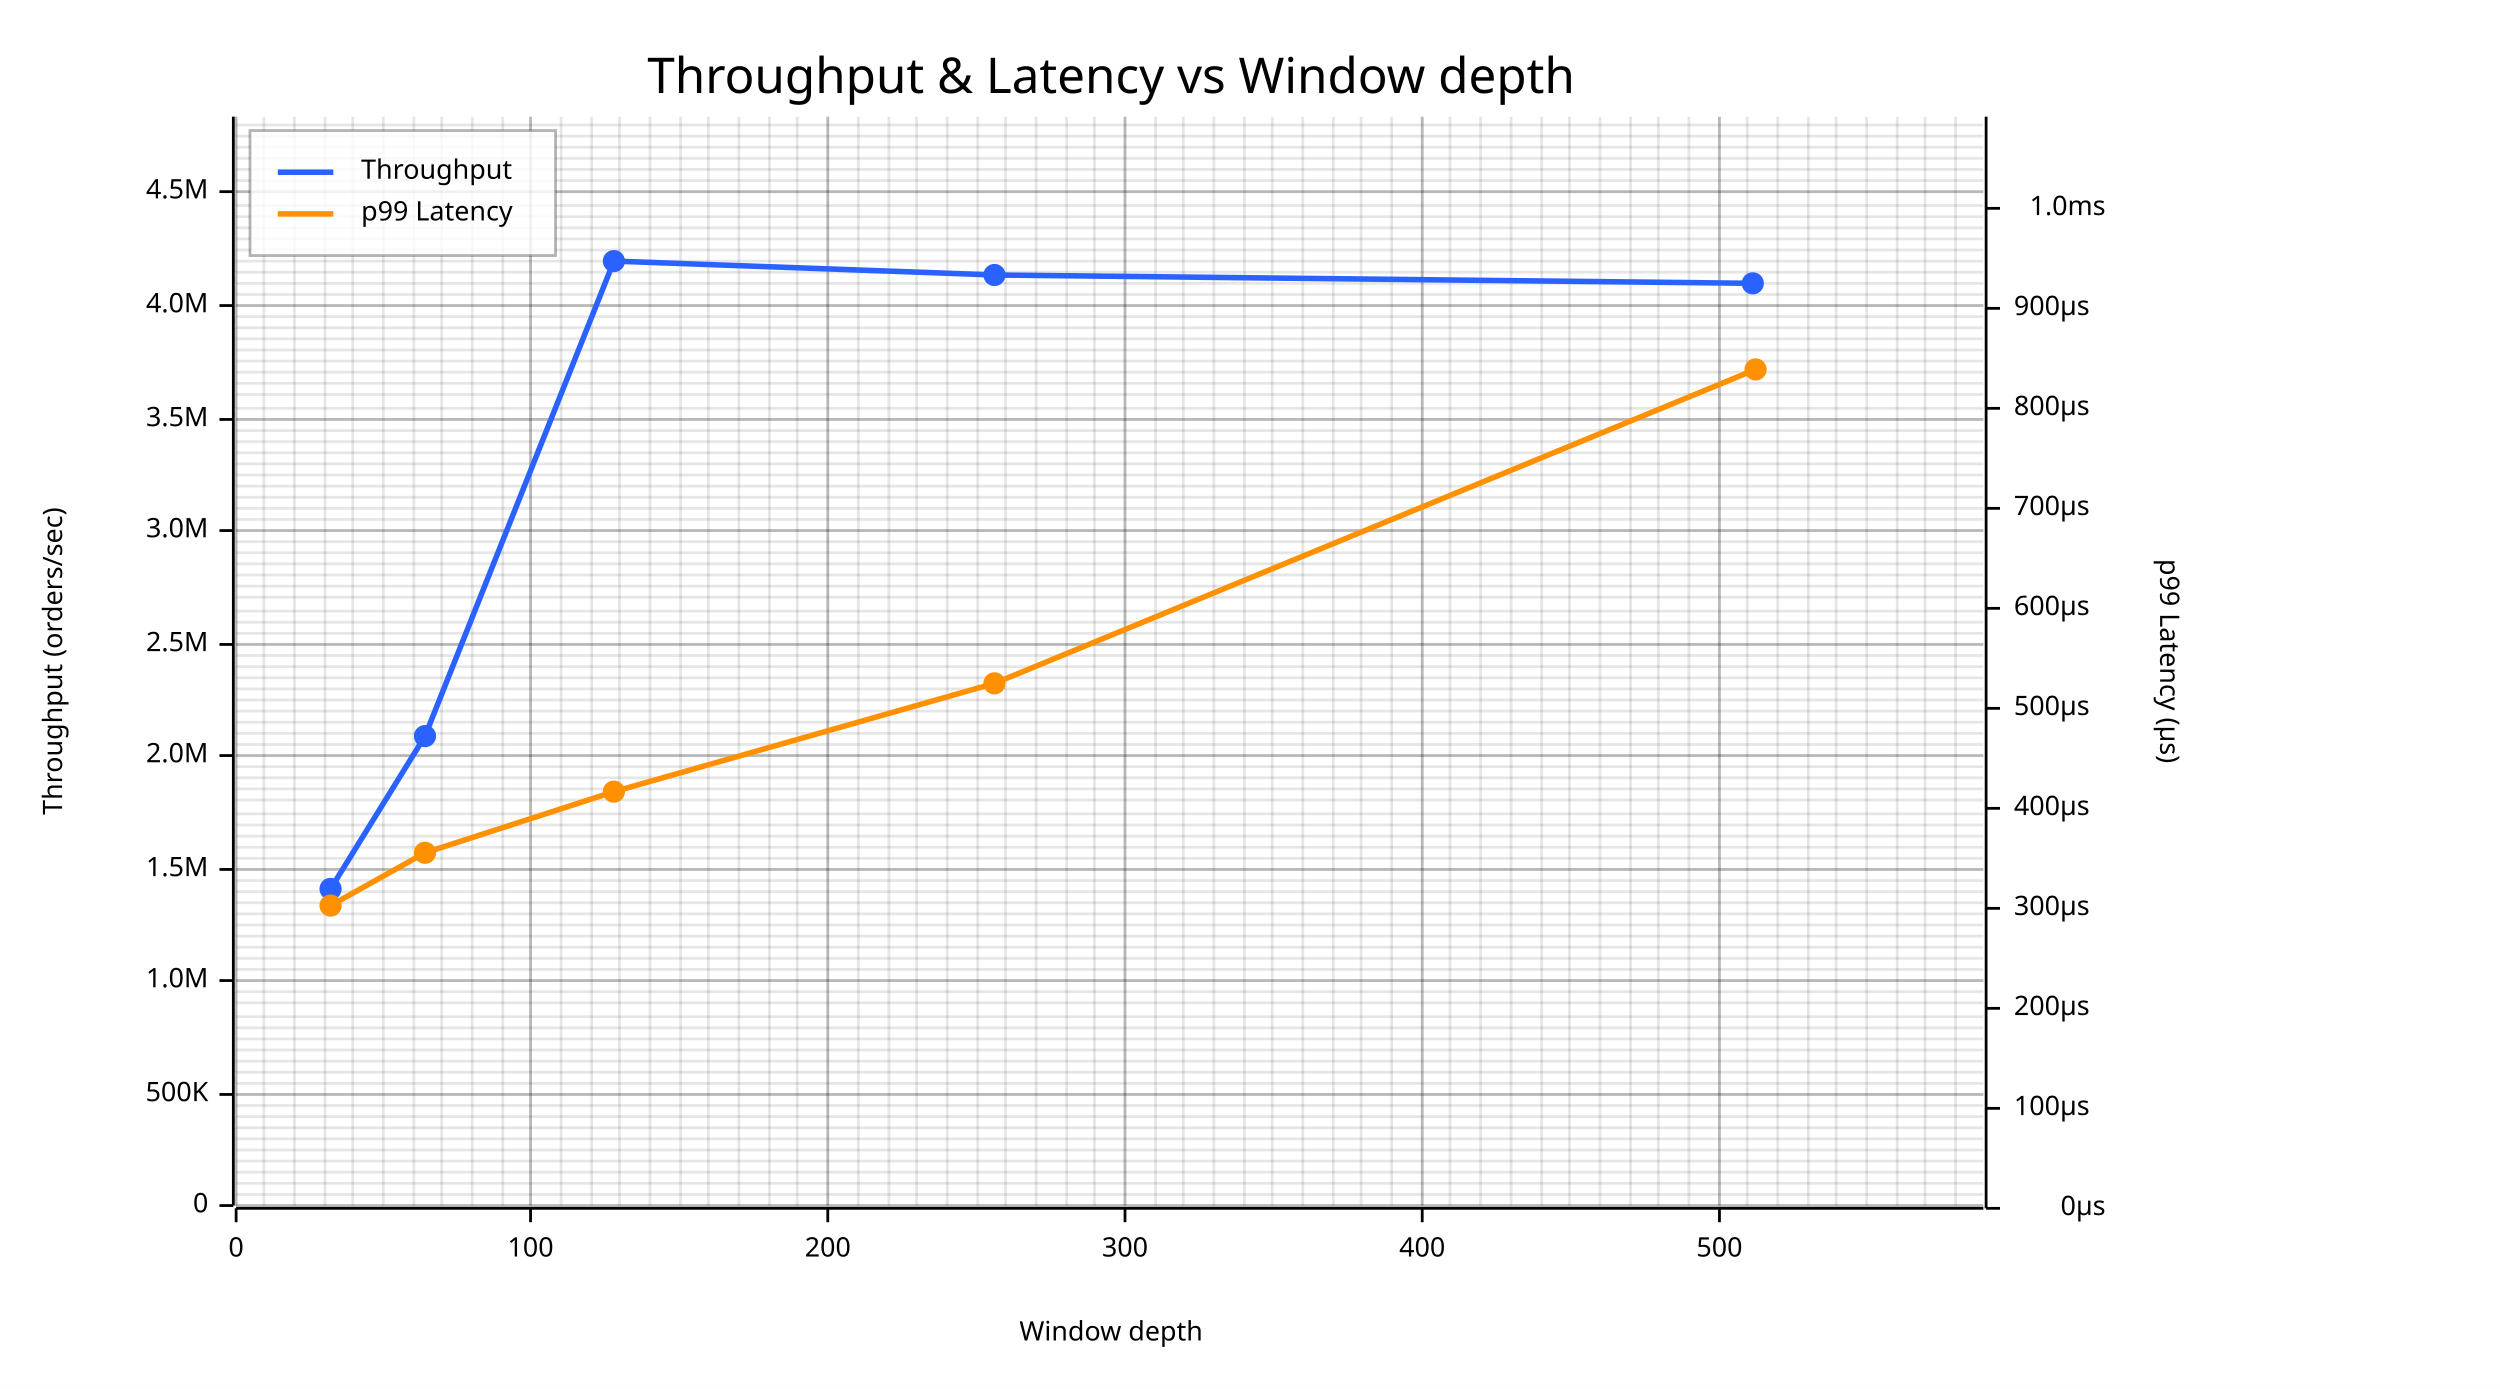
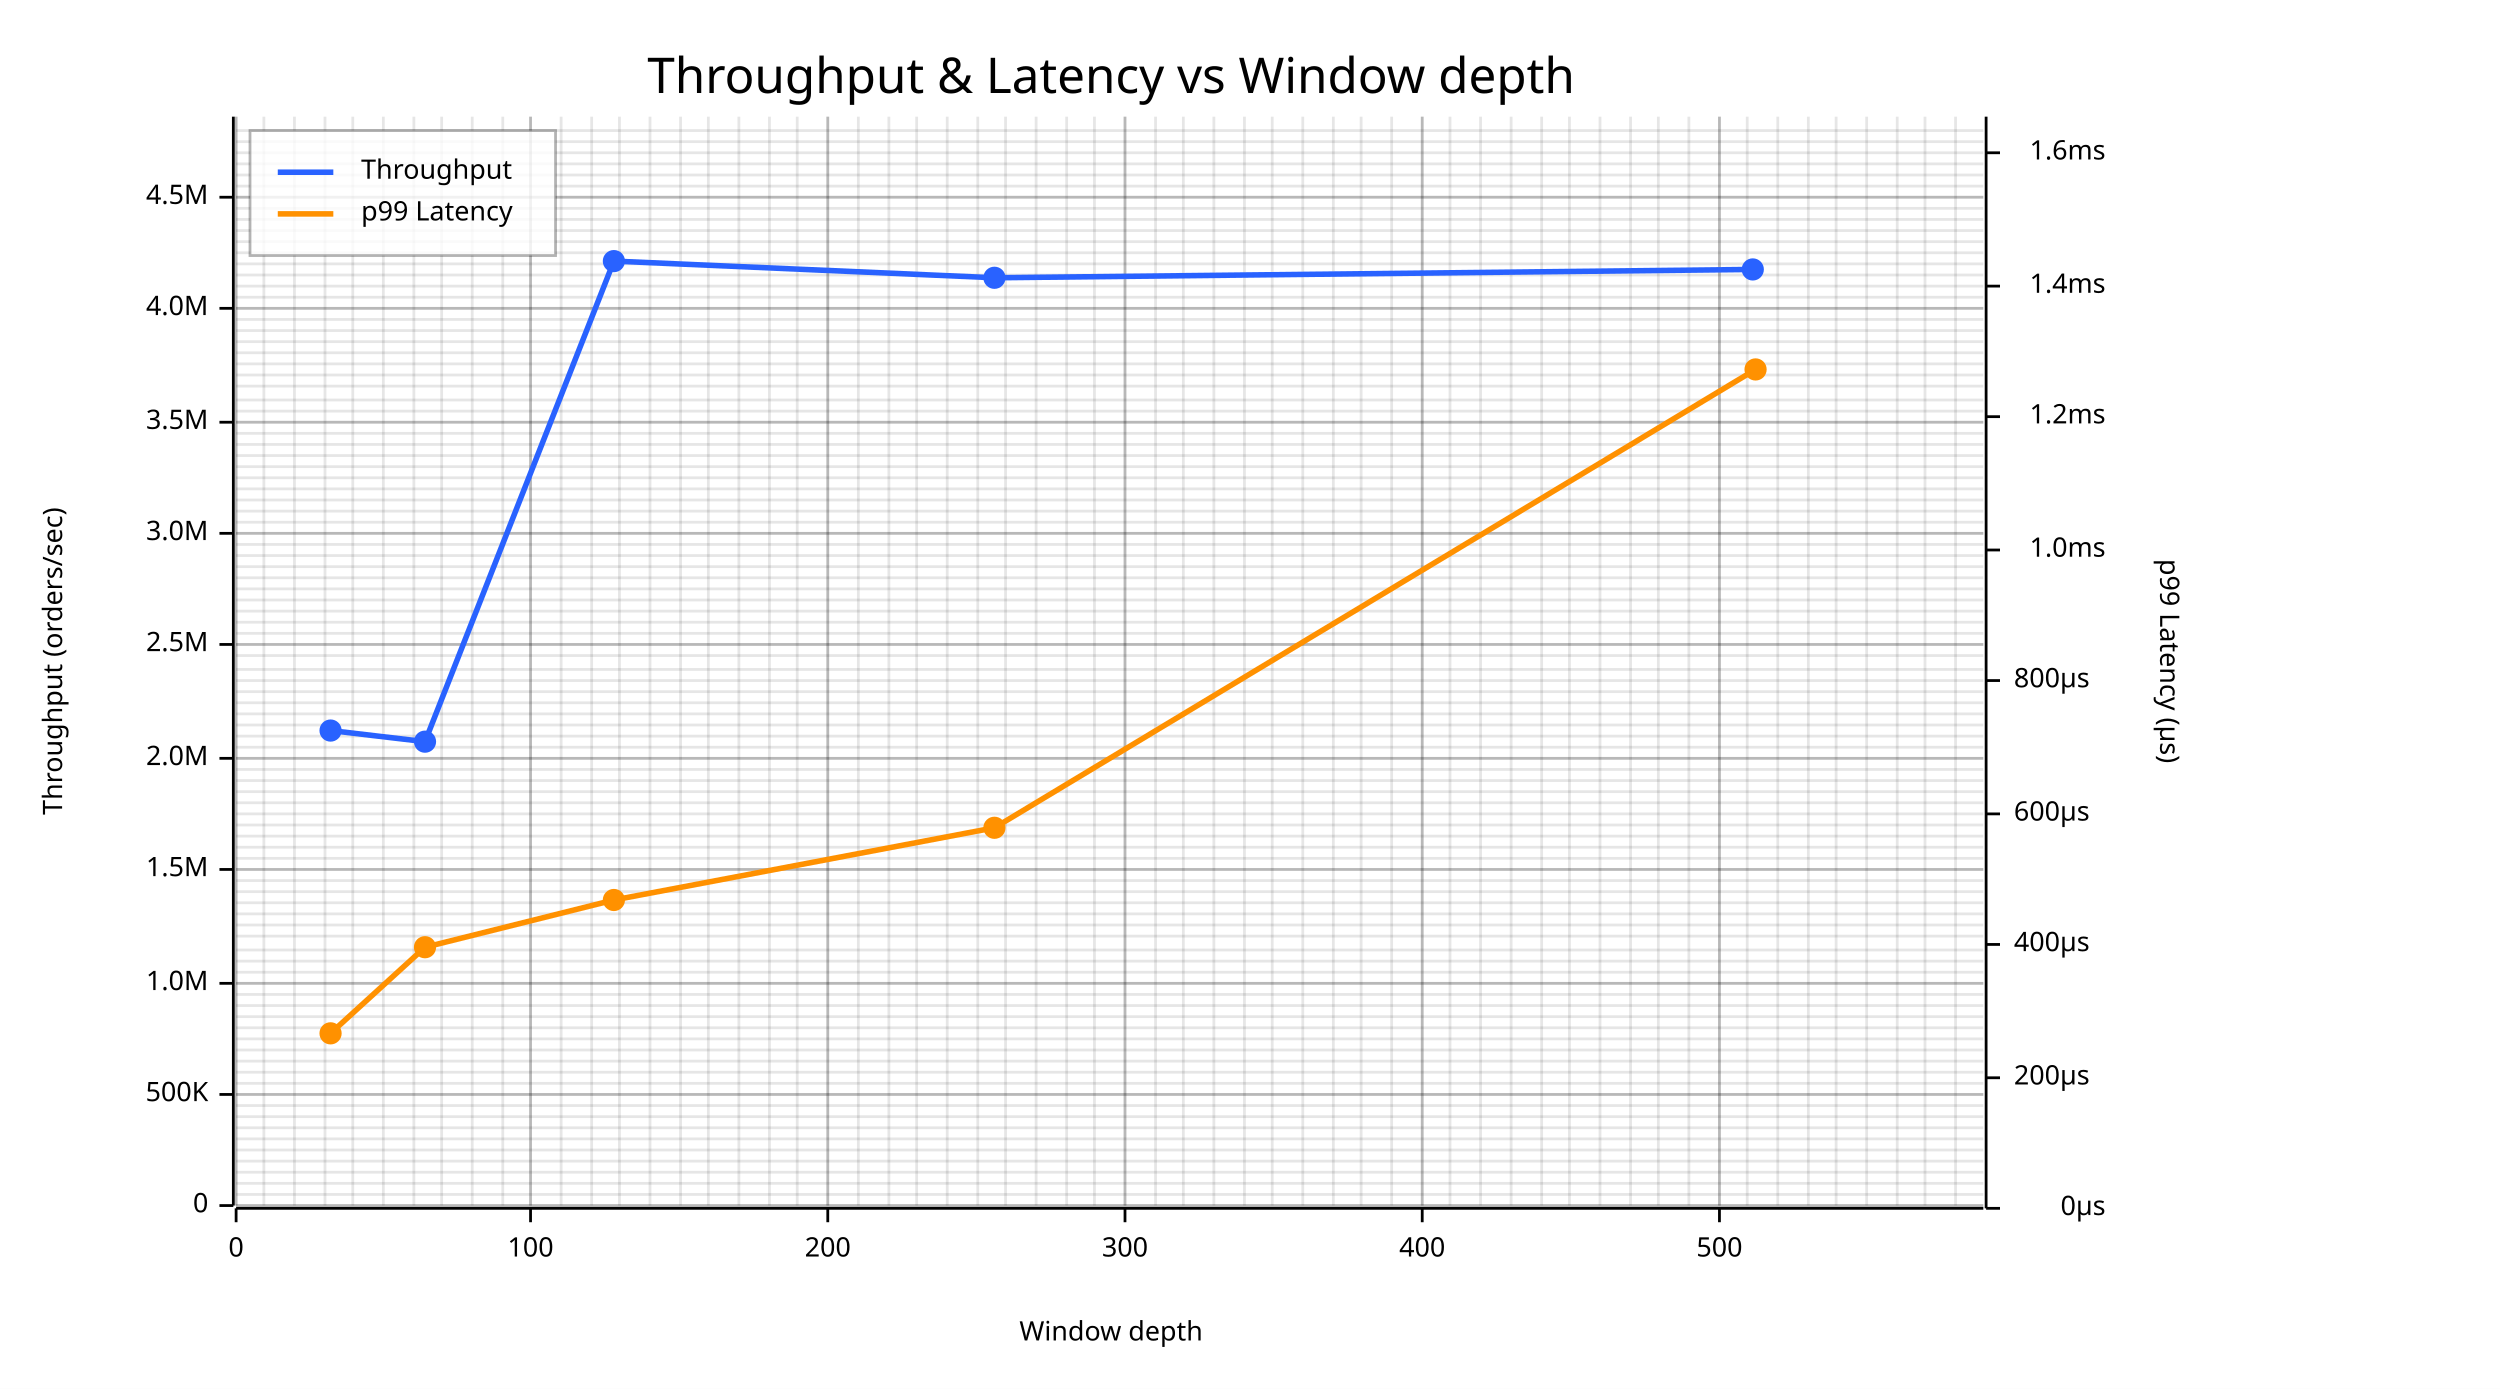
<svg xmlns="http://www.w3.org/2000/svg" width="900" height="500" viewBox="0 0 900 500">
  <rect x="0" y="0" width="900" height="500" opacity="1" fill="#FFFFFF" stroke="none" />
  <text x="400" y="20" dy="0.76em" text-anchor="middle" font-family="sans-serif" font-size="17.742" opacity="1" fill="#000000">
Throughput &amp; Latency vs Window depth
</text>
  <line opacity="0.1" stroke="#000000" stroke-width="1" x1="85" y1="434" x2="85" y2="42" />
  <line opacity="0.1" stroke="#000000" stroke-width="1" x1="95" y1="434" x2="95" y2="42" />
  <line opacity="0.1" stroke="#000000" stroke-width="1" x1="106" y1="434" x2="106" y2="42" />
  <line opacity="0.1" stroke="#000000" stroke-width="1" x1="117" y1="434" x2="117" y2="42" />
  <line opacity="0.1" stroke="#000000" stroke-width="1" x1="127" y1="434" x2="127" y2="42" />
  <line opacity="0.1" stroke="#000000" stroke-width="1" x1="138" y1="434" x2="138" y2="42" />
  <line opacity="0.1" stroke="#000000" stroke-width="1" x1="149" y1="434" x2="149" y2="42" />
  <line opacity="0.1" stroke="#000000" stroke-width="1" x1="159" y1="434" x2="159" y2="42" />
  <line opacity="0.1" stroke="#000000" stroke-width="1" x1="170" y1="434" x2="170" y2="42" />
  <line opacity="0.1" stroke="#000000" stroke-width="1" x1="181" y1="434" x2="181" y2="42" />
  <line opacity="0.1" stroke="#000000" stroke-width="1" x1="191" y1="434" x2="191" y2="42" />
  <line opacity="0.1" stroke="#000000" stroke-width="1" x1="202" y1="434" x2="202" y2="42" />
  <line opacity="0.1" stroke="#000000" stroke-width="1" x1="213" y1="434" x2="213" y2="42" />
  <line opacity="0.1" stroke="#000000" stroke-width="1" x1="223" y1="434" x2="223" y2="42" />
  <line opacity="0.1" stroke="#000000" stroke-width="1" x1="234" y1="434" x2="234" y2="42" />
  <line opacity="0.1" stroke="#000000" stroke-width="1" x1="245" y1="434" x2="245" y2="42" />
  <line opacity="0.1" stroke="#000000" stroke-width="1" x1="255" y1="434" x2="255" y2="42" />
  <line opacity="0.1" stroke="#000000" stroke-width="1" x1="266" y1="434" x2="266" y2="42" />
  <line opacity="0.1" stroke="#000000" stroke-width="1" x1="277" y1="434" x2="277" y2="42" />
  <line opacity="0.1" stroke="#000000" stroke-width="1" x1="287" y1="434" x2="287" y2="42" />
  <line opacity="0.1" stroke="#000000" stroke-width="1" x1="298" y1="434" x2="298" y2="42" />
  <line opacity="0.1" stroke="#000000" stroke-width="1" x1="309" y1="434" x2="309" y2="42" />
  <line opacity="0.1" stroke="#000000" stroke-width="1" x1="320" y1="434" x2="320" y2="42" />
  <line opacity="0.1" stroke="#000000" stroke-width="1" x1="330" y1="434" x2="330" y2="42" />
  <line opacity="0.1" stroke="#000000" stroke-width="1" x1="341" y1="434" x2="341" y2="42" />
  <line opacity="0.1" stroke="#000000" stroke-width="1" x1="352" y1="434" x2="352" y2="42" />
  <line opacity="0.1" stroke="#000000" stroke-width="1" x1="362" y1="434" x2="362" y2="42" />
  <line opacity="0.1" stroke="#000000" stroke-width="1" x1="373" y1="434" x2="373" y2="42" />
  <line opacity="0.1" stroke="#000000" stroke-width="1" x1="384" y1="434" x2="384" y2="42" />
  <line opacity="0.1" stroke="#000000" stroke-width="1" x1="394" y1="434" x2="394" y2="42" />
  <line opacity="0.1" stroke="#000000" stroke-width="1" x1="405" y1="434" x2="405" y2="42" />
  <line opacity="0.1" stroke="#000000" stroke-width="1" x1="416" y1="434" x2="416" y2="42" />
  <line opacity="0.1" stroke="#000000" stroke-width="1" x1="426" y1="434" x2="426" y2="42" />
  <line opacity="0.1" stroke="#000000" stroke-width="1" x1="437" y1="434" x2="437" y2="42" />
  <line opacity="0.1" stroke="#000000" stroke-width="1" x1="448" y1="434" x2="448" y2="42" />
  <line opacity="0.1" stroke="#000000" stroke-width="1" x1="458" y1="434" x2="458" y2="42" />
  <line opacity="0.1" stroke="#000000" stroke-width="1" x1="469" y1="434" x2="469" y2="42" />
  <line opacity="0.1" stroke="#000000" stroke-width="1" x1="480" y1="434" x2="480" y2="42" />
  <line opacity="0.1" stroke="#000000" stroke-width="1" x1="490" y1="434" x2="490" y2="42" />
  <line opacity="0.1" stroke="#000000" stroke-width="1" x1="501" y1="434" x2="501" y2="42" />
  <line opacity="0.1" stroke="#000000" stroke-width="1" x1="512" y1="434" x2="512" y2="42" />
  <line opacity="0.1" stroke="#000000" stroke-width="1" x1="522" y1="434" x2="522" y2="42" />
  <line opacity="0.1" stroke="#000000" stroke-width="1" x1="533" y1="434" x2="533" y2="42" />
  <line opacity="0.1" stroke="#000000" stroke-width="1" x1="544" y1="434" x2="544" y2="42" />
  <line opacity="0.1" stroke="#000000" stroke-width="1" x1="555" y1="434" x2="555" y2="42" />
  <line opacity="0.1" stroke="#000000" stroke-width="1" x1="565" y1="434" x2="565" y2="42" />
  <line opacity="0.1" stroke="#000000" stroke-width="1" x1="576" y1="434" x2="576" y2="42" />
  <line opacity="0.1" stroke="#000000" stroke-width="1" x1="587" y1="434" x2="587" y2="42" />
  <line opacity="0.1" stroke="#000000" stroke-width="1" x1="597" y1="434" x2="597" y2="42" />
  <line opacity="0.1" stroke="#000000" stroke-width="1" x1="608" y1="434" x2="608" y2="42" />
  <line opacity="0.1" stroke="#000000" stroke-width="1" x1="619" y1="434" x2="619" y2="42" />
  <line opacity="0.1" stroke="#000000" stroke-width="1" x1="629" y1="434" x2="629" y2="42" />
  <line opacity="0.1" stroke="#000000" stroke-width="1" x1="640" y1="434" x2="640" y2="42" />
  <line opacity="0.1" stroke="#000000" stroke-width="1" x1="651" y1="434" x2="651" y2="42" />
  <line opacity="0.1" stroke="#000000" stroke-width="1" x1="661" y1="434" x2="661" y2="42" />
  <line opacity="0.1" stroke="#000000" stroke-width="1" x1="672" y1="434" x2="672" y2="42" />
  <line opacity="0.1" stroke="#000000" stroke-width="1" x1="683" y1="434" x2="683" y2="42" />
  <line opacity="0.1" stroke="#000000" stroke-width="1" x1="693" y1="434" x2="693" y2="42" />
  <line opacity="0.1" stroke="#000000" stroke-width="1" x1="704" y1="434" x2="704" y2="42" />
  <line opacity="0.1" stroke="#000000" stroke-width="1" x1="85" y1="434" x2="714" y2="434" />
  <line opacity="0.1" stroke="#000000" stroke-width="1" x1="85" y1="430" x2="714" y2="430" />
  <line opacity="0.1" stroke="#000000" stroke-width="1" x1="85" y1="426" x2="714" y2="426" />
  <line opacity="0.1" stroke="#000000" stroke-width="1" x1="85" y1="422" x2="714" y2="422" />
  <line opacity="0.1" stroke="#000000" stroke-width="1" x1="85" y1="418" x2="714" y2="418" />
  <line opacity="0.1" stroke="#000000" stroke-width="1" x1="85" y1="414" x2="714" y2="414" />
  <line opacity="0.1" stroke="#000000" stroke-width="1" x1="85" y1="410" x2="714" y2="410" />
  <line opacity="0.1" stroke="#000000" stroke-width="1" x1="85" y1="406" x2="714" y2="406" />
  <line opacity="0.1" stroke="#000000" stroke-width="1" x1="85" y1="402" x2="714" y2="402" />
  <line opacity="0.1" stroke="#000000" stroke-width="1" x1="85" y1="398" x2="714" y2="398" />
  <line opacity="0.1" stroke="#000000" stroke-width="1" x1="85" y1="394" x2="714" y2="394" />
  <line opacity="0.1" stroke="#000000" stroke-width="1" x1="85" y1="390" x2="714" y2="390" />
  <line opacity="0.1" stroke="#000000" stroke-width="1" x1="85" y1="386" x2="714" y2="386" />
  <line opacity="0.1" stroke="#000000" stroke-width="1" x1="85" y1="382" x2="714" y2="382" />
  <line opacity="0.1" stroke="#000000" stroke-width="1" x1="85" y1="378" x2="714" y2="378" />
  <line opacity="0.1" stroke="#000000" stroke-width="1" x1="85" y1="374" x2="714" y2="374" />
  <line opacity="0.1" stroke="#000000" stroke-width="1" x1="85" y1="370" x2="714" y2="370" />
  <line opacity="0.1" stroke="#000000" stroke-width="1" x1="85" y1="366" x2="714" y2="366" />
-   <line opacity="0.1" stroke="#000000" stroke-width="1" x1="85" y1="361" x2="714" y2="361" />
-   <line opacity="0.1" stroke="#000000" stroke-width="1" x1="85" y1="357" x2="714" y2="357" />
-   <line opacity="0.1" stroke="#000000" stroke-width="1" x1="85" y1="353" x2="714" y2="353" />
-   <line opacity="0.1" stroke="#000000" stroke-width="1" x1="85" y1="349" x2="714" y2="349" />
-   <line opacity="0.1" stroke="#000000" stroke-width="1" x1="85" y1="345" x2="714" y2="345" />
-   <line opacity="0.1" stroke="#000000" stroke-width="1" x1="85" y1="341" x2="714" y2="341" />
+   <line opacity="0.1" stroke="#000000" stroke-width="1" x1="85" y1="362" x2="714" y2="362" />
+   <line opacity="0.1" stroke="#000000" stroke-width="1" x1="85" y1="358" x2="714" y2="358" />
+   <line opacity="0.1" stroke="#000000" stroke-width="1" x1="85" y1="354" x2="714" y2="354" />
+   <line opacity="0.1" stroke="#000000" stroke-width="1" x1="85" y1="350" x2="714" y2="350" />
+   <line opacity="0.1" stroke="#000000" stroke-width="1" x1="85" y1="346" x2="714" y2="346" />
+   <line opacity="0.1" stroke="#000000" stroke-width="1" x1="85" y1="342" x2="714" y2="342" />
  <line opacity="0.1" stroke="#000000" stroke-width="1" x1="85" y1="337" x2="714" y2="337" />
  <line opacity="0.1" stroke="#000000" stroke-width="1" x1="85" y1="333" x2="714" y2="333" />
  <line opacity="0.1" stroke="#000000" stroke-width="1" x1="85" y1="329" x2="714" y2="329" />
  <line opacity="0.1" stroke="#000000" stroke-width="1" x1="85" y1="325" x2="714" y2="325" />
  <line opacity="0.1" stroke="#000000" stroke-width="1" x1="85" y1="321" x2="714" y2="321" />
  <line opacity="0.1" stroke="#000000" stroke-width="1" x1="85" y1="317" x2="714" y2="317" />
  <line opacity="0.1" stroke="#000000" stroke-width="1" x1="85" y1="313" x2="714" y2="313" />
  <line opacity="0.1" stroke="#000000" stroke-width="1" x1="85" y1="309" x2="714" y2="309" />
  <line opacity="0.1" stroke="#000000" stroke-width="1" x1="85" y1="305" x2="714" y2="305" />
  <line opacity="0.1" stroke="#000000" stroke-width="1" x1="85" y1="301" x2="714" y2="301" />
  <line opacity="0.1" stroke="#000000" stroke-width="1" x1="85" y1="297" x2="714" y2="297" />
  <line opacity="0.1" stroke="#000000" stroke-width="1" x1="85" y1="293" x2="714" y2="293" />
-   <line opacity="0.1" stroke="#000000" stroke-width="1" x1="85" y1="288" x2="714" y2="288" />
-   <line opacity="0.1" stroke="#000000" stroke-width="1" x1="85" y1="284" x2="714" y2="284" />
-   <line opacity="0.1" stroke="#000000" stroke-width="1" x1="85" y1="280" x2="714" y2="280" />
-   <line opacity="0.1" stroke="#000000" stroke-width="1" x1="85" y1="276" x2="714" y2="276" />
-   <line opacity="0.1" stroke="#000000" stroke-width="1" x1="85" y1="272" x2="714" y2="272" />
-   <line opacity="0.1" stroke="#000000" stroke-width="1" x1="85" y1="268" x2="714" y2="268" />
-   <line opacity="0.1" stroke="#000000" stroke-width="1" x1="85" y1="264" x2="714" y2="264" />
-   <line opacity="0.1" stroke="#000000" stroke-width="1" x1="85" y1="260" x2="714" y2="260" />
-   <line opacity="0.1" stroke="#000000" stroke-width="1" x1="85" y1="256" x2="714" y2="256" />
-   <line opacity="0.1" stroke="#000000" stroke-width="1" x1="85" y1="252" x2="714" y2="252" />
-   <line opacity="0.1" stroke="#000000" stroke-width="1" x1="85" y1="248" x2="714" y2="248" />
-   <line opacity="0.1" stroke="#000000" stroke-width="1" x1="85" y1="244" x2="714" y2="244" />
-   <line opacity="0.1" stroke="#000000" stroke-width="1" x1="85" y1="240" x2="714" y2="240" />
+   <line opacity="0.1" stroke="#000000" stroke-width="1" x1="85" y1="289" x2="714" y2="289" />
+   <line opacity="0.1" stroke="#000000" stroke-width="1" x1="85" y1="285" x2="714" y2="285" />
+   <line opacity="0.1" stroke="#000000" stroke-width="1" x1="85" y1="281" x2="714" y2="281" />
+   <line opacity="0.1" stroke="#000000" stroke-width="1" x1="85" y1="277" x2="714" y2="277" />
+   <line opacity="0.1" stroke="#000000" stroke-width="1" x1="85" y1="273" x2="714" y2="273" />
+   <line opacity="0.1" stroke="#000000" stroke-width="1" x1="85" y1="269" x2="714" y2="269" />
+   <line opacity="0.1" stroke="#000000" stroke-width="1" x1="85" y1="265" x2="714" y2="265" />
+   <line opacity="0.1" stroke="#000000" stroke-width="1" x1="85" y1="261" x2="714" y2="261" />
+   <line opacity="0.1" stroke="#000000" stroke-width="1" x1="85" y1="257" x2="714" y2="257" />
+   <line opacity="0.1" stroke="#000000" stroke-width="1" x1="85" y1="253" x2="714" y2="253" />
+   <line opacity="0.1" stroke="#000000" stroke-width="1" x1="85" y1="249" x2="714" y2="249" />
+   <line opacity="0.1" stroke="#000000" stroke-width="1" x1="85" y1="245" x2="714" y2="245" />
+   <line opacity="0.1" stroke="#000000" stroke-width="1" x1="85" y1="241" x2="714" y2="241" />
  <line opacity="0.1" stroke="#000000" stroke-width="1" x1="85" y1="236" x2="714" y2="236" />
  <line opacity="0.1" stroke="#000000" stroke-width="1" x1="85" y1="232" x2="714" y2="232" />
  <line opacity="0.1" stroke="#000000" stroke-width="1" x1="85" y1="228" x2="714" y2="228" />
  <line opacity="0.1" stroke="#000000" stroke-width="1" x1="85" y1="224" x2="714" y2="224" />
  <line opacity="0.1" stroke="#000000" stroke-width="1" x1="85" y1="220" x2="714" y2="220" />
-   <line opacity="0.1" stroke="#000000" stroke-width="1" x1="85" y1="215" x2="714" y2="215" />
-   <line opacity="0.1" stroke="#000000" stroke-width="1" x1="85" y1="211" x2="714" y2="211" />
-   <line opacity="0.1" stroke="#000000" stroke-width="1" x1="85" y1="207" x2="714" y2="207" />
-   <line opacity="0.1" stroke="#000000" stroke-width="1" x1="85" y1="203" x2="714" y2="203" />
-   <line opacity="0.1" stroke="#000000" stroke-width="1" x1="85" y1="199" x2="714" y2="199" />
-   <line opacity="0.1" stroke="#000000" stroke-width="1" x1="85" y1="195" x2="714" y2="195" />
-   <line opacity="0.1" stroke="#000000" stroke-width="1" x1="85" y1="191" x2="714" y2="191" />
-   <line opacity="0.1" stroke="#000000" stroke-width="1" x1="85" y1="187" x2="714" y2="187" />
-   <line opacity="0.1" stroke="#000000" stroke-width="1" x1="85" y1="183" x2="714" y2="183" />
-   <line opacity="0.1" stroke="#000000" stroke-width="1" x1="85" y1="179" x2="714" y2="179" />
-   <line opacity="0.1" stroke="#000000" stroke-width="1" x1="85" y1="175" x2="714" y2="175" />
-   <line opacity="0.1" stroke="#000000" stroke-width="1" x1="85" y1="171" x2="714" y2="171" />
-   <line opacity="0.1" stroke="#000000" stroke-width="1" x1="85" y1="167" x2="714" y2="167" />
-   <line opacity="0.1" stroke="#000000" stroke-width="1" x1="85" y1="163" x2="714" y2="163" />
-   <line opacity="0.1" stroke="#000000" stroke-width="1" x1="85" y1="159" x2="714" y2="159" />
-   <line opacity="0.1" stroke="#000000" stroke-width="1" x1="85" y1="155" x2="714" y2="155" />
-   <line opacity="0.1" stroke="#000000" stroke-width="1" x1="85" y1="151" x2="714" y2="151" />
-   <line opacity="0.1" stroke="#000000" stroke-width="1" x1="85" y1="147" x2="714" y2="147" />
-   <line opacity="0.1" stroke="#000000" stroke-width="1" x1="85" y1="142" x2="714" y2="142" />
-   <line opacity="0.1" stroke="#000000" stroke-width="1" x1="85" y1="138" x2="714" y2="138" />
-   <line opacity="0.1" stroke="#000000" stroke-width="1" x1="85" y1="134" x2="714" y2="134" />
-   <line opacity="0.1" stroke="#000000" stroke-width="1" x1="85" y1="130" x2="714" y2="130" />
-   <line opacity="0.1" stroke="#000000" stroke-width="1" x1="85" y1="126" x2="714" y2="126" />
-   <line opacity="0.1" stroke="#000000" stroke-width="1" x1="85" y1="122" x2="714" y2="122" />
-   <line opacity="0.1" stroke="#000000" stroke-width="1" x1="85" y1="118" x2="714" y2="118" />
-   <line opacity="0.1" stroke="#000000" stroke-width="1" x1="85" y1="114" x2="714" y2="114" />
-   <line opacity="0.1" stroke="#000000" stroke-width="1" x1="85" y1="110" x2="714" y2="110" />
-   <line opacity="0.1" stroke="#000000" stroke-width="1" x1="85" y1="106" x2="714" y2="106" />
-   <line opacity="0.1" stroke="#000000" stroke-width="1" x1="85" y1="102" x2="714" y2="102" />
-   <line opacity="0.1" stroke="#000000" stroke-width="1" x1="85" y1="98" x2="714" y2="98" />
-   <line opacity="0.1" stroke="#000000" stroke-width="1" x1="85" y1="94" x2="714" y2="94" />
-   <line opacity="0.1" stroke="#000000" stroke-width="1" x1="85" y1="90" x2="714" y2="90" />
-   <line opacity="0.1" stroke="#000000" stroke-width="1" x1="85" y1="86" x2="714" y2="86" />
-   <line opacity="0.1" stroke="#000000" stroke-width="1" x1="85" y1="82" x2="714" y2="82" />
-   <line opacity="0.1" stroke="#000000" stroke-width="1" x1="85" y1="78" x2="714" y2="78" />
-   <line opacity="0.1" stroke="#000000" stroke-width="1" x1="85" y1="74" x2="714" y2="74" />
-   <line opacity="0.1" stroke="#000000" stroke-width="1" x1="85" y1="69" x2="714" y2="69" />
-   <line opacity="0.1" stroke="#000000" stroke-width="1" x1="85" y1="65" x2="714" y2="65" />
-   <line opacity="0.1" stroke="#000000" stroke-width="1" x1="85" y1="61" x2="714" y2="61" />
-   <line opacity="0.1" stroke="#000000" stroke-width="1" x1="85" y1="57" x2="714" y2="57" />
-   <line opacity="0.1" stroke="#000000" stroke-width="1" x1="85" y1="53" x2="714" y2="53" />
-   <line opacity="0.1" stroke="#000000" stroke-width="1" x1="85" y1="49" x2="714" y2="49" />
-   <line opacity="0.1" stroke="#000000" stroke-width="1" x1="85" y1="45" x2="714" y2="45" />
+   <line opacity="0.1" stroke="#000000" stroke-width="1" x1="85" y1="216" x2="714" y2="216" />
+   <line opacity="0.1" stroke="#000000" stroke-width="1" x1="85" y1="212" x2="714" y2="212" />
+   <line opacity="0.1" stroke="#000000" stroke-width="1" x1="85" y1="208" x2="714" y2="208" />
+   <line opacity="0.1" stroke="#000000" stroke-width="1" x1="85" y1="204" x2="714" y2="204" />
+   <line opacity="0.1" stroke="#000000" stroke-width="1" x1="85" y1="200" x2="714" y2="200" />
+   <line opacity="0.1" stroke="#000000" stroke-width="1" x1="85" y1="196" x2="714" y2="196" />
+   <line opacity="0.1" stroke="#000000" stroke-width="1" x1="85" y1="192" x2="714" y2="192" />
+   <line opacity="0.1" stroke="#000000" stroke-width="1" x1="85" y1="188" x2="714" y2="188" />
+   <line opacity="0.1" stroke="#000000" stroke-width="1" x1="85" y1="184" x2="714" y2="184" />
+   <line opacity="0.1" stroke="#000000" stroke-width="1" x1="85" y1="180" x2="714" y2="180" />
+   <line opacity="0.1" stroke="#000000" stroke-width="1" x1="85" y1="176" x2="714" y2="176" />
+   <line opacity="0.1" stroke="#000000" stroke-width="1" x1="85" y1="172" x2="714" y2="172" />
+   <line opacity="0.1" stroke="#000000" stroke-width="1" x1="85" y1="168" x2="714" y2="168" />
+   <line opacity="0.1" stroke="#000000" stroke-width="1" x1="85" y1="164" x2="714" y2="164" />
+   <line opacity="0.1" stroke="#000000" stroke-width="1" x1="85" y1="160" x2="714" y2="160" />
+   <line opacity="0.1" stroke="#000000" stroke-width="1" x1="85" y1="156" x2="714" y2="156" />
+   <line opacity="0.1" stroke="#000000" stroke-width="1" x1="85" y1="152" x2="714" y2="152" />
+   <line opacity="0.1" stroke="#000000" stroke-width="1" x1="85" y1="148" x2="714" y2="148" />
+   <line opacity="0.1" stroke="#000000" stroke-width="1" x1="85" y1="144" x2="714" y2="144" />
+   <line opacity="0.1" stroke="#000000" stroke-width="1" x1="85" y1="139" x2="714" y2="139" />
+   <line opacity="0.1" stroke="#000000" stroke-width="1" x1="85" y1="135" x2="714" y2="135" />
+   <line opacity="0.1" stroke="#000000" stroke-width="1" x1="85" y1="131" x2="714" y2="131" />
+   <line opacity="0.1" stroke="#000000" stroke-width="1" x1="85" y1="127" x2="714" y2="127" />
+   <line opacity="0.1" stroke="#000000" stroke-width="1" x1="85" y1="123" x2="714" y2="123" />
+   <line opacity="0.1" stroke="#000000" stroke-width="1" x1="85" y1="119" x2="714" y2="119" />
+   <line opacity="0.1" stroke="#000000" stroke-width="1" x1="85" y1="115" x2="714" y2="115" />
+   <line opacity="0.1" stroke="#000000" stroke-width="1" x1="85" y1="111" x2="714" y2="111" />
+   <line opacity="0.1" stroke="#000000" stroke-width="1" x1="85" y1="107" x2="714" y2="107" />
+   <line opacity="0.1" stroke="#000000" stroke-width="1" x1="85" y1="103" x2="714" y2="103" />
+   <line opacity="0.1" stroke="#000000" stroke-width="1" x1="85" y1="99" x2="714" y2="99" />
+   <line opacity="0.1" stroke="#000000" stroke-width="1" x1="85" y1="95" x2="714" y2="95" />
+   <line opacity="0.1" stroke="#000000" stroke-width="1" x1="85" y1="91" x2="714" y2="91" />
+   <line opacity="0.1" stroke="#000000" stroke-width="1" x1="85" y1="87" x2="714" y2="87" />
+   <line opacity="0.1" stroke="#000000" stroke-width="1" x1="85" y1="83" x2="714" y2="83" />
+   <line opacity="0.1" stroke="#000000" stroke-width="1" x1="85" y1="79" x2="714" y2="79" />
+   <line opacity="0.1" stroke="#000000" stroke-width="1" x1="85" y1="75" x2="714" y2="75" />
+   <line opacity="0.1" stroke="#000000" stroke-width="1" x1="85" y1="71" x2="714" y2="71" />
+   <line opacity="0.1" stroke="#000000" stroke-width="1" x1="85" y1="67" x2="714" y2="67" />
+   <line opacity="0.1" stroke="#000000" stroke-width="1" x1="85" y1="63" x2="714" y2="63" />
+   <line opacity="0.1" stroke="#000000" stroke-width="1" x1="85" y1="59" x2="714" y2="59" />
+   <line opacity="0.1" stroke="#000000" stroke-width="1" x1="85" y1="55" x2="714" y2="55" />
+   <line opacity="0.1" stroke="#000000" stroke-width="1" x1="85" y1="51" x2="714" y2="51" />
+   <line opacity="0.1" stroke="#000000" stroke-width="1" x1="85" y1="47" x2="714" y2="47" />
  <text x="15" y="238" dy="0.76em" text-anchor="middle" font-family="sans-serif" font-size="9.677" opacity="1" fill="#000000" transform="rotate(270, 15, 238)">
Throughput (orders/sec)
</text>
  <text x="400" y="485" dy="-0.5ex" text-anchor="middle" font-family="sans-serif" font-size="9.677" opacity="1" fill="#000000">
Window depth
</text>
  <line opacity="0.2" stroke="#000000" stroke-width="1" x1="85" y1="434" x2="85" y2="42" />
  <line opacity="0.2" stroke="#000000" stroke-width="1" x1="191" y1="434" x2="191" y2="42" />
  <line opacity="0.2" stroke="#000000" stroke-width="1" x1="298" y1="434" x2="298" y2="42" />
  <line opacity="0.2" stroke="#000000" stroke-width="1" x1="405" y1="434" x2="405" y2="42" />
  <line opacity="0.2" stroke="#000000" stroke-width="1" x1="512" y1="434" x2="512" y2="42" />
  <line opacity="0.2" stroke="#000000" stroke-width="1" x1="619" y1="434" x2="619" y2="42" />
  <line opacity="0.2" stroke="#000000" stroke-width="1" x1="85" y1="434" x2="714" y2="434" />
  <line opacity="0.2" stroke="#000000" stroke-width="1" x1="85" y1="394" x2="714" y2="394" />
-   <line opacity="0.2" stroke="#000000" stroke-width="1" x1="85" y1="353" x2="714" y2="353" />
+   <line opacity="0.2" stroke="#000000" stroke-width="1" x1="85" y1="354" x2="714" y2="354" />
  <line opacity="0.2" stroke="#000000" stroke-width="1" x1="85" y1="313" x2="714" y2="313" />
-   <line opacity="0.2" stroke="#000000" stroke-width="1" x1="85" y1="272" x2="714" y2="272" />
+   <line opacity="0.2" stroke="#000000" stroke-width="1" x1="85" y1="273" x2="714" y2="273" />
  <line opacity="0.2" stroke="#000000" stroke-width="1" x1="85" y1="232" x2="714" y2="232" />
-   <line opacity="0.2" stroke="#000000" stroke-width="1" x1="85" y1="191" x2="714" y2="191" />
-   <line opacity="0.2" stroke="#000000" stroke-width="1" x1="85" y1="151" x2="714" y2="151" />
-   <line opacity="0.2" stroke="#000000" stroke-width="1" x1="85" y1="110" x2="714" y2="110" />
-   <line opacity="0.2" stroke="#000000" stroke-width="1" x1="85" y1="69" x2="714" y2="69" />
+   <line opacity="0.2" stroke="#000000" stroke-width="1" x1="85" y1="192" x2="714" y2="192" />
+   <line opacity="0.2" stroke="#000000" stroke-width="1" x1="85" y1="152" x2="714" y2="152" />
+   <line opacity="0.2" stroke="#000000" stroke-width="1" x1="85" y1="111" x2="714" y2="111" />
+   <line opacity="0.2" stroke="#000000" stroke-width="1" x1="85" y1="71" x2="714" y2="71" />
  <polyline fill="none" opacity="1" stroke="#000000" stroke-width="1" points="84,42 84,434 " />
  <text x="75" y="434" dy="0.5ex" text-anchor="end" font-family="sans-serif" font-size="9.677" opacity="1" fill="#000000">
0
</text>
  <polyline fill="none" opacity="1" stroke="#000000" stroke-width="1" points="79,434 84,434 " />
  <text x="75" y="394" dy="0.5ex" text-anchor="end" font-family="sans-serif" font-size="9.677" opacity="1" fill="#000000">
500K
</text>
  <polyline fill="none" opacity="1" stroke="#000000" stroke-width="1" points="79,394 84,394 " />
-   <text x="75" y="353" dy="0.5ex" text-anchor="end" font-family="sans-serif" font-size="9.677" opacity="1" fill="#000000">
+   <text x="75" y="354" dy="0.5ex" text-anchor="end" font-family="sans-serif" font-size="9.677" opacity="1" fill="#000000">
1.0M
</text>
-   <polyline fill="none" opacity="1" stroke="#000000" stroke-width="1" points="79,353 84,353 " />
+   <polyline fill="none" opacity="1" stroke="#000000" stroke-width="1" points="79,354 84,354 " />
  <text x="75" y="313" dy="0.5ex" text-anchor="end" font-family="sans-serif" font-size="9.677" opacity="1" fill="#000000">
1.5M
</text>
  <polyline fill="none" opacity="1" stroke="#000000" stroke-width="1" points="79,313 84,313 " />
-   <text x="75" y="272" dy="0.5ex" text-anchor="end" font-family="sans-serif" font-size="9.677" opacity="1" fill="#000000">
+   <text x="75" y="273" dy="0.5ex" text-anchor="end" font-family="sans-serif" font-size="9.677" opacity="1" fill="#000000">
2.0M
</text>
-   <polyline fill="none" opacity="1" stroke="#000000" stroke-width="1" points="79,272 84,272 " />
+   <polyline fill="none" opacity="1" stroke="#000000" stroke-width="1" points="79,273 84,273 " />
  <text x="75" y="232" dy="0.5ex" text-anchor="end" font-family="sans-serif" font-size="9.677" opacity="1" fill="#000000">
2.5M
</text>
  <polyline fill="none" opacity="1" stroke="#000000" stroke-width="1" points="79,232 84,232 " />
-   <text x="75" y="191" dy="0.5ex" text-anchor="end" font-family="sans-serif" font-size="9.677" opacity="1" fill="#000000">
+   <text x="75" y="192" dy="0.5ex" text-anchor="end" font-family="sans-serif" font-size="9.677" opacity="1" fill="#000000">
3.0M
</text>
-   <polyline fill="none" opacity="1" stroke="#000000" stroke-width="1" points="79,191 84,191 " />
-   <text x="75" y="151" dy="0.5ex" text-anchor="end" font-family="sans-serif" font-size="9.677" opacity="1" fill="#000000">
+   <polyline fill="none" opacity="1" stroke="#000000" stroke-width="1" points="79,192 84,192 " />
+   <text x="75" y="152" dy="0.5ex" text-anchor="end" font-family="sans-serif" font-size="9.677" opacity="1" fill="#000000">
3.5M
</text>
-   <polyline fill="none" opacity="1" stroke="#000000" stroke-width="1" points="79,151 84,151 " />
-   <text x="75" y="110" dy="0.5ex" text-anchor="end" font-family="sans-serif" font-size="9.677" opacity="1" fill="#000000">
+   <polyline fill="none" opacity="1" stroke="#000000" stroke-width="1" points="79,152 84,152 " />
+   <text x="75" y="111" dy="0.5ex" text-anchor="end" font-family="sans-serif" font-size="9.677" opacity="1" fill="#000000">
4.0M
</text>
-   <polyline fill="none" opacity="1" stroke="#000000" stroke-width="1" points="79,110 84,110 " />
-   <text x="75" y="69" dy="0.5ex" text-anchor="end" font-family="sans-serif" font-size="9.677" opacity="1" fill="#000000">
+   <polyline fill="none" opacity="1" stroke="#000000" stroke-width="1" points="79,111 84,111 " />
+   <text x="75" y="71" dy="0.5ex" text-anchor="end" font-family="sans-serif" font-size="9.677" opacity="1" fill="#000000">
4.5M
</text>
-   <polyline fill="none" opacity="1" stroke="#000000" stroke-width="1" points="79,69 84,69 " />
+   <polyline fill="none" opacity="1" stroke="#000000" stroke-width="1" points="79,71 84,71 " />
  <polyline fill="none" opacity="1" stroke="#000000" stroke-width="1" points="85,435 714,435 " />
  <text x="85" y="445" dy="0.76em" text-anchor="middle" font-family="sans-serif" font-size="9.677" opacity="1" fill="#000000">
0
</text>
  <polyline fill="none" opacity="1" stroke="#000000" stroke-width="1" points="85,435 85,440 " />
  <text x="191" y="445" dy="0.76em" text-anchor="middle" font-family="sans-serif" font-size="9.677" opacity="1" fill="#000000">
100
</text>
  <polyline fill="none" opacity="1" stroke="#000000" stroke-width="1" points="191,435 191,440 " />
  <text x="298" y="445" dy="0.76em" text-anchor="middle" font-family="sans-serif" font-size="9.677" opacity="1" fill="#000000">
200
</text>
  <polyline fill="none" opacity="1" stroke="#000000" stroke-width="1" points="298,435 298,440 " />
  <text x="405" y="445" dy="0.76em" text-anchor="middle" font-family="sans-serif" font-size="9.677" opacity="1" fill="#000000">
300
</text>
  <polyline fill="none" opacity="1" stroke="#000000" stroke-width="1" points="405,435 405,440 " />
  <text x="512" y="445" dy="0.76em" text-anchor="middle" font-family="sans-serif" font-size="9.677" opacity="1" fill="#000000">
400
</text>
  <polyline fill="none" opacity="1" stroke="#000000" stroke-width="1" points="512,435 512,440 " />
  <text x="619" y="445" dy="0.76em" text-anchor="middle" font-family="sans-serif" font-size="9.677" opacity="1" fill="#000000">
500
</text>
  <polyline fill="none" opacity="1" stroke="#000000" stroke-width="1" points="619,435 619,440 " />
  <text x="785" y="238" dy="0.76em" text-anchor="middle" font-family="sans-serif" font-size="9.677" opacity="1" fill="#000000" transform="rotate(90, 785, 238)">
p99 Latency (µs)
</text>
  <polyline fill="none" opacity="1" stroke="#000000" stroke-width="1" points="715,42 715,435 " />
  <text x="758" y="435" dy="0.5ex" text-anchor="end" font-family="sans-serif" font-size="9.677" opacity="1" fill="#000000">
0µs
</text>
  <polyline fill="none" opacity="1" stroke="#000000" stroke-width="1" points="715,435 720,435 " />
-   <text x="725" y="399" dy="0.5ex" text-anchor="start" font-family="sans-serif" font-size="9.677" opacity="1" fill="#000000">
- 100µs
- </text>
-   <polyline fill="none" opacity="1" stroke="#000000" stroke-width="1" points="715,399 720,399 " />
-   <text x="725" y="363" dy="0.5ex" text-anchor="start" font-family="sans-serif" font-size="9.677" opacity="1" fill="#000000">
+   <text x="725" y="388" dy="0.5ex" text-anchor="start" font-family="sans-serif" font-size="9.677" opacity="1" fill="#000000">
200µs
</text>
-   <polyline fill="none" opacity="1" stroke="#000000" stroke-width="1" points="715,363 720,363 " />
-   <text x="725" y="327" dy="0.5ex" text-anchor="start" font-family="sans-serif" font-size="9.677" opacity="1" fill="#000000">
- 300µs
- </text>
-   <polyline fill="none" opacity="1" stroke="#000000" stroke-width="1" points="715,327 720,327 " />
-   <text x="725" y="291" dy="0.5ex" text-anchor="start" font-family="sans-serif" font-size="9.677" opacity="1" fill="#000000">
+   <polyline fill="none" opacity="1" stroke="#000000" stroke-width="1" points="715,388 720,388 " />
+   <text x="725" y="340" dy="0.5ex" text-anchor="start" font-family="sans-serif" font-size="9.677" opacity="1" fill="#000000">
400µs
</text>
-   <polyline fill="none" opacity="1" stroke="#000000" stroke-width="1" points="715,291 720,291 " />
-   <text x="725" y="255" dy="0.5ex" text-anchor="start" font-family="sans-serif" font-size="9.677" opacity="1" fill="#000000">
- 500µs
- </text>
-   <polyline fill="none" opacity="1" stroke="#000000" stroke-width="1" points="715,255 720,255 " />
-   <text x="725" y="219" dy="0.5ex" text-anchor="start" font-family="sans-serif" font-size="9.677" opacity="1" fill="#000000">
+   <polyline fill="none" opacity="1" stroke="#000000" stroke-width="1" points="715,340 720,340 " />
+   <text x="725" y="293" dy="0.5ex" text-anchor="start" font-family="sans-serif" font-size="9.677" opacity="1" fill="#000000">
600µs
</text>
-   <polyline fill="none" opacity="1" stroke="#000000" stroke-width="1" points="715,219 720,219 " />
-   <text x="725" y="183" dy="0.5ex" text-anchor="start" font-family="sans-serif" font-size="9.677" opacity="1" fill="#000000">
- 700µs
- </text>
-   <polyline fill="none" opacity="1" stroke="#000000" stroke-width="1" points="715,183 720,183 " />
-   <text x="725" y="147" dy="0.5ex" text-anchor="start" font-family="sans-serif" font-size="9.677" opacity="1" fill="#000000">
+   <polyline fill="none" opacity="1" stroke="#000000" stroke-width="1" points="715,293 720,293 " />
+   <text x="725" y="245" dy="0.5ex" text-anchor="start" font-family="sans-serif" font-size="9.677" opacity="1" fill="#000000">
800µs
</text>
-   <polyline fill="none" opacity="1" stroke="#000000" stroke-width="1" points="715,147 720,147 " />
-   <text x="725" y="111" dy="0.5ex" text-anchor="start" font-family="sans-serif" font-size="9.677" opacity="1" fill="#000000">
- 900µs
- </text>
-   <polyline fill="none" opacity="1" stroke="#000000" stroke-width="1" points="715,111 720,111 " />
-   <text x="758" y="75" dy="0.5ex" text-anchor="end" font-family="sans-serif" font-size="9.677" opacity="1" fill="#000000">
+   <polyline fill="none" opacity="1" stroke="#000000" stroke-width="1" points="715,245 720,245 " />
+   <text x="758" y="198" dy="0.5ex" text-anchor="end" font-family="sans-serif" font-size="9.677" opacity="1" fill="#000000">
1.0ms
</text>
-   <polyline fill="none" opacity="1" stroke="#000000" stroke-width="1" points="715,75 720,75 " />
-   <polyline fill="none" opacity="1" stroke="#2962FF" stroke-width="2" points="119,320 153,265 221,94 358,99 631,102 " />
-   <circle cx="119" cy="320" r="4" opacity="1" fill="#2962FF" stroke="none" stroke-width="1" />
-   <circle cx="153" cy="265" r="4" opacity="1" fill="#2962FF" stroke="none" stroke-width="1" />
+   <polyline fill="none" opacity="1" stroke="#000000" stroke-width="1" points="715,198 720,198 " />
+   <text x="758" y="150" dy="0.5ex" text-anchor="end" font-family="sans-serif" font-size="9.677" opacity="1" fill="#000000">
+ 1.2ms
+ </text>
+   <polyline fill="none" opacity="1" stroke="#000000" stroke-width="1" points="715,150 720,150 " />
+   <text x="758" y="103" dy="0.5ex" text-anchor="end" font-family="sans-serif" font-size="9.677" opacity="1" fill="#000000">
+ 1.4ms
+ </text>
+   <polyline fill="none" opacity="1" stroke="#000000" stroke-width="1" points="715,103 720,103 " />
+   <text x="758" y="55" dy="0.5ex" text-anchor="end" font-family="sans-serif" font-size="9.677" opacity="1" fill="#000000">
+ 1.6ms
+ </text>
+   <polyline fill="none" opacity="1" stroke="#000000" stroke-width="1" points="715,55 720,55 " />
+   <polyline fill="none" opacity="1" stroke="#2962FF" stroke-width="2" points="119,263 153,267 221,94 358,100 631,97 " />
+   <circle cx="119" cy="263" r="4" opacity="1" fill="#2962FF" stroke="none" stroke-width="1" />
+   <circle cx="153" cy="267" r="4" opacity="1" fill="#2962FF" stroke="none" stroke-width="1" />
  <circle cx="221" cy="94" r="4" opacity="1" fill="#2962FF" stroke="none" stroke-width="1" />
-   <circle cx="358" cy="99" r="4" opacity="1" fill="#2962FF" stroke="none" stroke-width="1" />
-   <circle cx="631" cy="102" r="4" opacity="1" fill="#2962FF" stroke="none" stroke-width="1" />
-   <polyline fill="none" opacity="1" stroke="#FF9100" stroke-width="2" points="119,326 153,307 221,285 358,246 632,133 " />
-   <circle cx="119" cy="326" r="4" opacity="1" fill="#FF9100" stroke="none" stroke-width="1" />
-   <circle cx="153" cy="307" r="4" opacity="1" fill="#FF9100" stroke="none" stroke-width="1" />
-   <circle cx="221" cy="285" r="4" opacity="1" fill="#FF9100" stroke="none" stroke-width="1" />
-   <circle cx="358" cy="246" r="4" opacity="1" fill="#FF9100" stroke="none" stroke-width="1" />
+   <circle cx="358" cy="100" r="4" opacity="1" fill="#2962FF" stroke="none" stroke-width="1" />
+   <circle cx="631" cy="97" r="4" opacity="1" fill="#2962FF" stroke="none" stroke-width="1" />
+   <polyline fill="none" opacity="1" stroke="#FF9100" stroke-width="2" points="119,372 153,341 221,324 358,298 632,133 " />
+   <circle cx="119" cy="372" r="4" opacity="1" fill="#FF9100" stroke="none" stroke-width="1" />
+   <circle cx="153" cy="341" r="4" opacity="1" fill="#FF9100" stroke="none" stroke-width="1" />
+   <circle cx="221" cy="324" r="4" opacity="1" fill="#FF9100" stroke="none" stroke-width="1" />
+   <circle cx="358" cy="298" r="4" opacity="1" fill="#FF9100" stroke="none" stroke-width="1" />
  <circle cx="632" cy="133" r="4" opacity="1" fill="#FF9100" stroke="none" stroke-width="1" />
  <rect x="90" y="47" width="110" height="45" opacity="0.8" fill="#FFFFFF" stroke="none" />
  <rect x="90" y="47" width="110" height="45" opacity="0.3" fill="none" stroke="#000000" />
  <text x="130" y="57" dy="0.76em" text-anchor="start" font-family="sans-serif" font-size="9.677" opacity="1" fill="#000000">
Throughput
</text>
  <text x="130" y="72" dy="0.76em" text-anchor="start" font-family="sans-serif" font-size="9.677" opacity="1" fill="#000000">
p99 Latency
</text>
  <polyline fill="none" opacity="1" stroke="#2962FF" stroke-width="2" points="100,62 120,62 " />
  <polyline fill="none" opacity="1" stroke="#FF9100" stroke-width="2" points="100,77 120,77 " />
</svg>
